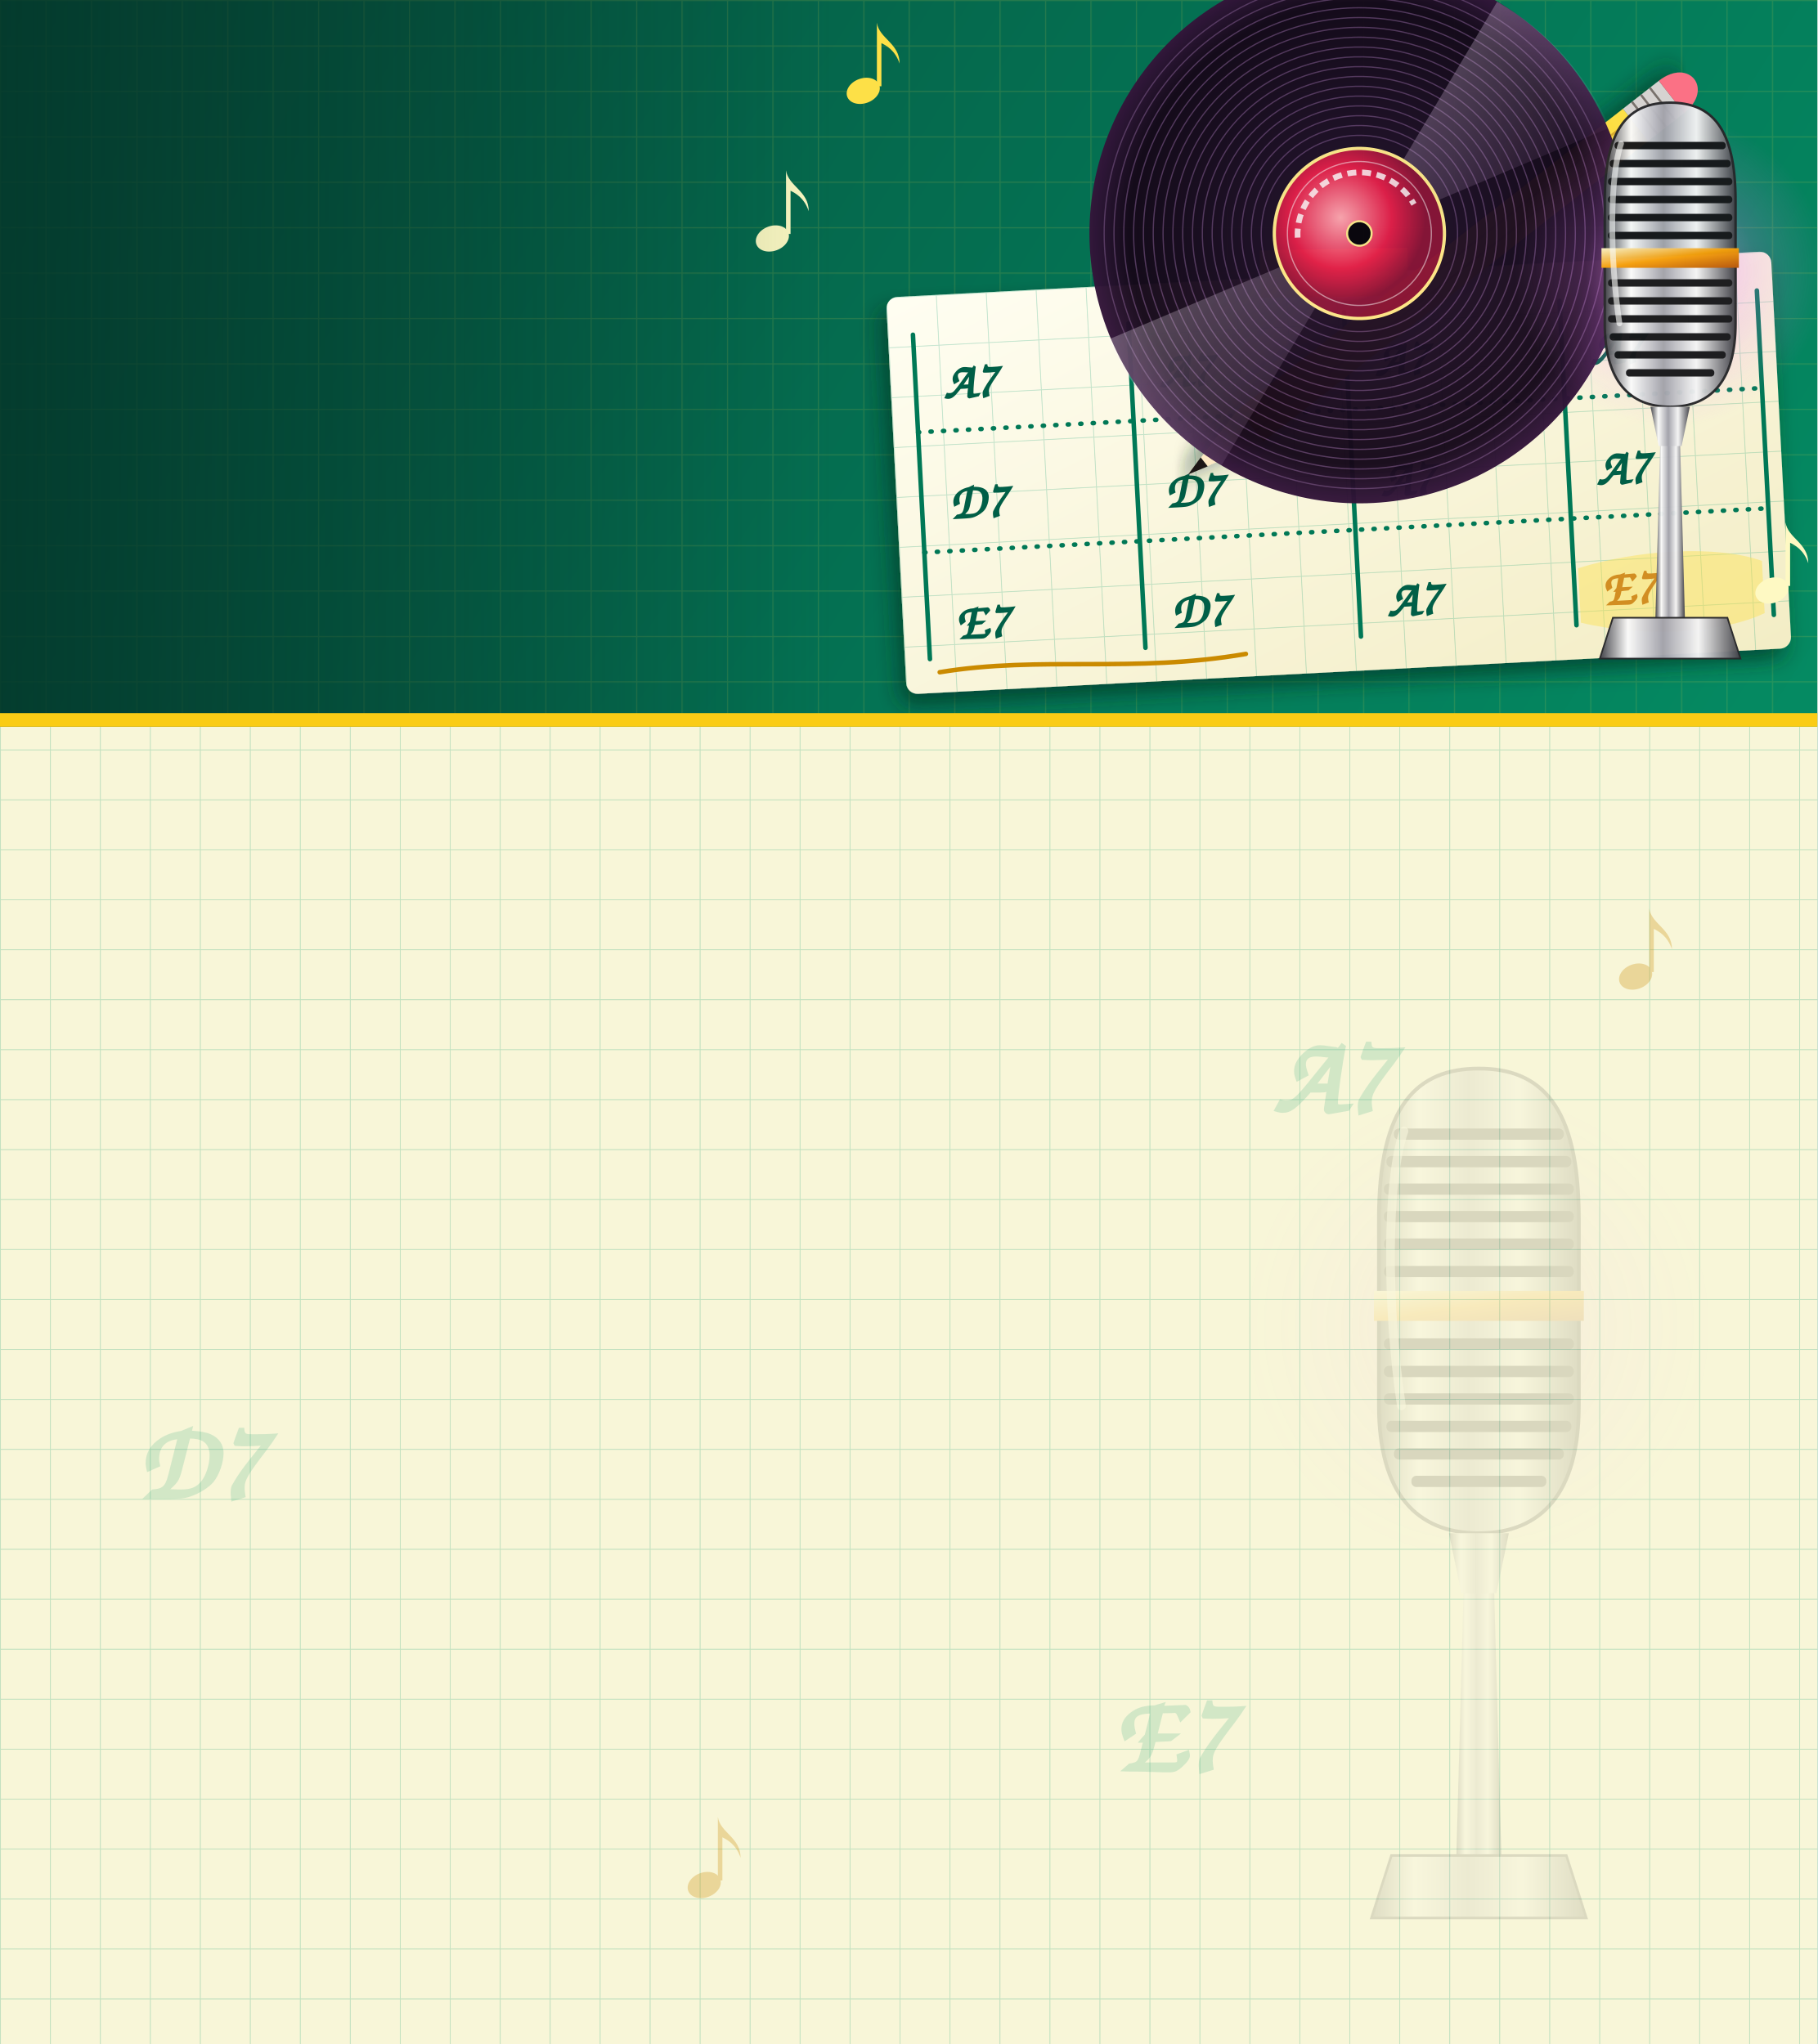
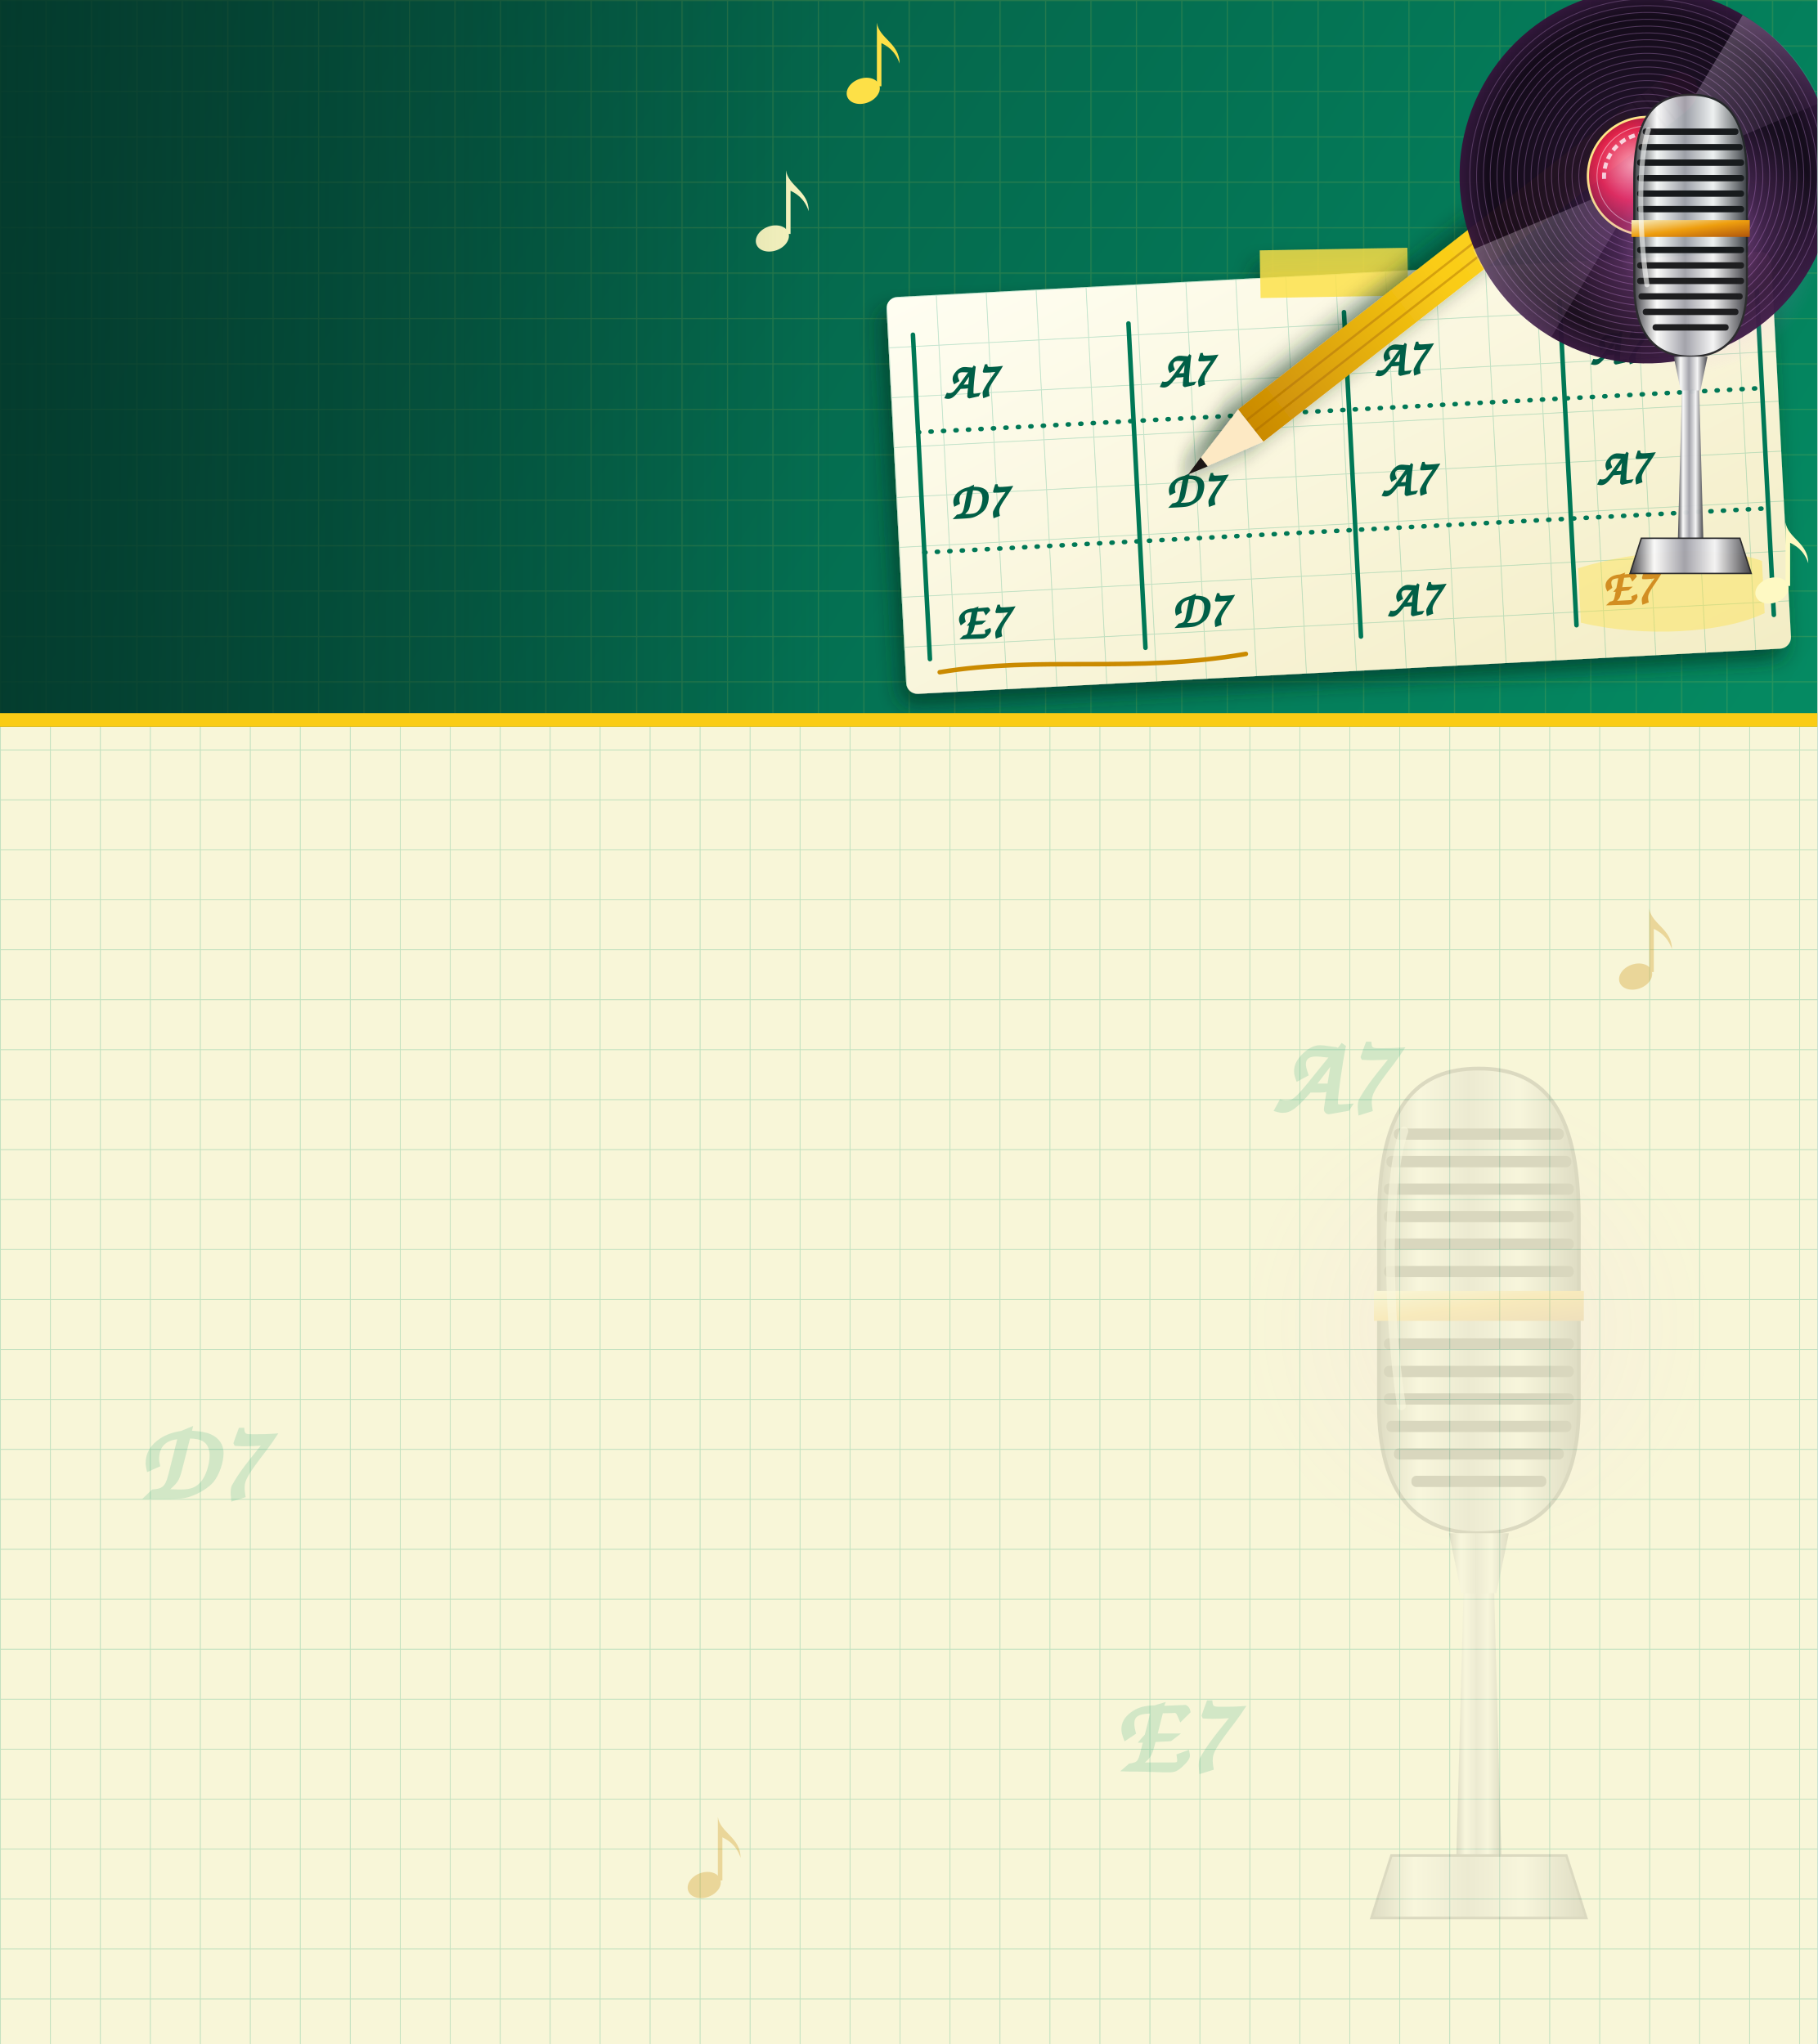
<svg xmlns="http://www.w3.org/2000/svg" xmlns:xlink="http://www.w3.org/1999/xlink" viewBox="0 0 1600 1800" preserveAspectRatio="xMaxYMin slice">
  <defs>
    <linearGradient id="bg" x1="0" y1="0" x2="1" y2=".7">
      <stop offset="0" stop-color="#064e3b" />
      <stop offset=".55" stop-color="#047857" />
      <stop offset="1" stop-color="#059669" />
    </linearGradient>
    <linearGradient id="fade" x1="0" y1="0" x2="1" y2="0">
      <stop offset="0" stop-color="#04382b" stop-opacity=".88" />
      <stop offset=".46" stop-color="#04382b" stop-opacity="0" />
    </linearGradient>
    <linearGradient id="paper" x1="0" y1="0" x2="1" y2="1">
      <stop offset="0" stop-color="#fffef2" />
      <stop offset="1" stop-color="#f3edc5" />
    </linearGradient>
    <linearGradient id="pencil" x1="0" y1="0" x2="0" y2="1">
      <stop offset="0" stop-color="#fde047" />
      <stop offset=".5" stop-color="#facc15" />
      <stop offset="1" stop-color="#ca8a04" />
    </linearGradient>
    <linearGradient id="brass" x1="0" y1="0" x2="0" y2="1">
      <stop offset="0" stop-color="#fef9c3" />
      <stop offset=".4" stop-color="#fde047" />
      <stop offset=".75" stop-color="#a16207" />
      <stop offset="1" stop-color="#fde047" />
    </linearGradient>
    <pattern id="grid" width="40" height="40" patternUnits="userSpaceOnUse">
      <path d="M40 0H0V40" fill="none" stroke="#fde047" stroke-opacity=".13" stroke-width="2" />
    </pattern>
    <pattern id="ruled" width="44" height="44" patternUnits="userSpaceOnUse">
      <path d="M44 0H0V44" fill="none" stroke="#059669" stroke-opacity=".22" stroke-width="1.500" />
    </pattern>
    <filter id="sh" x="-15%" y="-15%" width="130%" height="130%">
      <feDropShadow dx="-6" dy="10" stdDeviation="9" flood-color="#022c22" flood-opacity=".6" />
    </filter>
    <g id="n1">
      <ellipse rx="15" ry="11" transform="rotate(-20)" />
      <path d="M12-4V-60C14-46 32-42 32-24 28-36 20-40 16-42V-4Z" />
    </g>
    <linearGradient id="gsou_bg" x1="0" y1="0" x2="1" y2=".7">
      <stop offset="0" stop-color="#3b0764" />
      <stop offset=".55" stop-color="#6b21a8" />
      <stop offset="1" stop-color="#831843" />
    </linearGradient>
    <linearGradient id="gsou_fade" x1="0" y1="0" x2="1" y2="0">
      <stop offset="0" stop-color="#2a0548" stop-opacity=".84" />
      <stop offset=".48" stop-color="#2a0548" stop-opacity="0" />
    </linearGradient>
    <radialGradient id="gsou_vinyl">
      <stop offset="0" stop-color="#27132f" />
      <stop offset=".85" stop-color="#150819" />
      <stop offset="1" stop-color="#34163c" />
    </radialGradient>
    <linearGradient id="gsou_shine" x1="0" y1="0" x2="1" y2="1">
      <stop offset="0" stop-color="#fff" stop-opacity=".42" />
      <stop offset="1" stop-color="#f0abfc" stop-opacity="0" />
    </linearGradient>
    <radialGradient id="gsou_label" cx=".42" cy=".38">
      <stop offset="0" stop-color="#fda4af" />
      <stop offset=".6" stop-color="#e11d48" />
      <stop offset="1" stop-color="#881337" />
    </radialGradient>
    <linearGradient id="gsou_chrome" x1="0" y1="0" x2="1" y2="0">
      <stop offset="0" stop-color="#3f3f46" />
      <stop offset=".2" stop-color="#fafafa" />
      <stop offset=".45" stop-color="#a1a1aa" />
      <stop offset=".7" stop-color="#f4f4f5" />
      <stop offset="1" stop-color="#3f3f46" />
    </linearGradient>
    <linearGradient id="gsou_gold" x1="0" y1="0" x2="1" y2="1">
      <stop offset="0" stop-color="#fef3c7" />
      <stop offset=".5" stop-color="#f59e0b" />
      <stop offset="1" stop-color="#b45309" />
    </linearGradient>
    <radialGradient id="gsou_glow">
      <stop offset="0" stop-color="#f0abfc" stop-opacity=".7" />
      <stop offset=".55" stop-color="#e879f9" stop-opacity=".2" />
      <stop offset="1" stop-color="#e879f9" stop-opacity="0" />
    </radialGradient>
    <g id="gsou_grooves" fill="none" stroke="#6e4b7a" stroke-opacity=".7" stroke-width="1.500">
      <circle r="120" />
      <circle r="132" />
      <circle r="144" />
      <circle r="156" />
      <circle r="168" />
      <circle r="180" />
      <circle r="192" />
      <circle r="204" />
      <circle r="216" />
      <circle r="228" />
      <circle r="240" />
      <circle r="252" />
      <circle r="264" />
      <circle r="276" />
      <circle r="288" />
      <circle r="300" />
      <circle r="312" />
    </g>
    <g id="gsou_n1">
      <ellipse rx="16" ry="11.500" transform="rotate(-20)" />
      <path d="M13-4V-64C14-50 34-46 34-26 30-38 22-42 17-44V-4Z" />
    </g>
    <path id="gsou_heart" d="M0 26C-40-4-34-34-14-34-6-34-2-28 0-22 2-28 6-34 14-34 34-34 40-4 0 26Z" />
  </defs>
  <rect width="1600" height="1800" fill="url(#bg)" />
  <rect width="1600" height="1800" fill="url(#grid)" />
  <g filter="url(#sh)" transform="translate(780 262) rotate(-3)">
    <rect width="780" height="350" rx="10" fill="url(#paper)" />
    <rect width="780" height="350" rx="10" fill="url(#ruled)" />
    <rect x="330" y="-22" width="130" height="42" fill="#fde047" opacity=".82" transform="rotate(2 395 0)" />
    <g font-family="'Segoe Print','Comic Sans MS','Bradley Hand',cursive" font-weight="700" fill="#065f46" font-size="44">
      <text x="46" y="92">A7</text>
      <text x="236" y="92">A7</text>
      <text x="426" y="92">A7</text>
      <text x="616" y="92">A7</text>
      <text x="46" y="198">D7</text>
      <text x="236" y="198">D7</text>
      <text x="426" y="198">A7</text>
      <text x="616" y="198">A7</text>
      <text x="46" y="304">E7</text>
      <text x="236" y="304">D7</text>
      <text x="426" y="304">A7</text>
      <text x="616" y="304" fill="#b45309">E7</text>
    </g>
    <g stroke="#047857" stroke-width="4" fill="none" stroke-linecap="round">
      <path d="M22 34V320M212 34V320M402 34V320M592 34V320M766 34V320" />
      <path d="M22 120H766M22 226H766" stroke-dasharray="1 10" />
    </g>
    <path d="M596 270C650 256 720 256 758 272V318C720 334 650 334 596 318Z" fill="#fde047" opacity=".42" />
    <path d="M30 332C120 322 200 342 300 330" stroke="#ca8a04" stroke-width="4" fill="none" stroke-linecap="round" />
  </g>
  <g transform="translate(1440 110) rotate(52)" filter="url(#sh)">
    <rect x="-18" y="0" width="36" height="430" fill="url(#pencil)" />
    <path d="M-6 0V430M6 0V430" stroke="#a16207" stroke-opacity=".4" stroke-width="2" />
    <path d="M-18 430H18L0 500Z" fill="#fde9c4" />
    <path d="M-5 482H5L0 500Z" fill="#1c1917" />
    <rect x="-18" y="-40" width="36" height="40" fill="#d6d3d1" />
    <path d="M-18-30H18M-18-20H18M-18-10H18" stroke="#78716c" stroke-width="2" />
    <path d="M-18-40C-18-74 18-74 18-40Z" fill="#fb7185" />
  </g>
-   <g opacity=".97" transform="translate(1600 40) scale(.72) translate(-1600 -40)">
-     <g transform="translate(1040 270) rotate(-16)">
-       <circle r="330" fill="url(#gsou_vinyl)" />
-       <use xlink:href="#gsou_grooves" />
-       <path d="M0 0 240-226A330 330 0 0 1 330-40Z" fill="url(#gsou_shine)" />
-       <path d="M0 0-240 226A330 330 0 0 1-330 40Z" fill="url(#gsou_shine)" opacity=".7" />
-       <circle r="104" fill="url(#gsou_label)" />
-       <circle r="104" fill="none" stroke="#fde68a" stroke-width="4" />
-       <circle r="88" fill="none" stroke="#fff" stroke-opacity=".5" stroke-width="1.500" />
-       <path d="M-74-16A76 76 0 0 1 74-16" fill="none" stroke="#fff" stroke-opacity=".8" stroke-width="7" stroke-dasharray="11 7" />
-       <circle r="15" fill="#0a040c" />
-       <circle r="15" fill="none" stroke="#fde68a" stroke-width="2.500" />
-     </g>
-     <g transform="translate(1420 340)">
-       <circle cy="-24" r="190" fill="url(#gsou_glow)" />
-       <path d="M-12 180H12L18 400H-18Z" fill="url(#gsou_chrome)" />
-       <path d="M-70 400H70L86 450H-86Z" fill="url(#gsou_chrome)" stroke="#27272a" stroke-width="2" />
-       <path d="M-80-110C-80-200-50-230 0-230S80-200 80-110V40C80 110 50 142 0 142S-80 110-80 40Z" fill="url(#gsou_chrome)" stroke="#27272a" stroke-width="3" />
-       <g fill="#18181b">
-         <rect x="-68" y="-182" width="136" height="9" rx="4" />
-         <rect x="-74" y="-160" width="148" height="9" rx="4" />
-         <rect x="-76" y="-138" width="152" height="9" rx="4" />
-         <rect x="-76" y="-116" width="152" height="9" rx="4" />
-         <rect x="-76" y="-94" width="152" height="9" rx="4" />
-         <rect x="-76" y="-72" width="152" height="9" rx="4" />
-       </g>
-       <rect x="-84" y="-52" width="168" height="24" fill="url(#gsou_gold)" />
-       <g fill="#18181b">
-         <rect x="-76" y="-14" width="152" height="9" rx="4" />
-         <rect x="-76" y="8" width="152" height="9" rx="4" />
-         <rect x="-76" y="30" width="152" height="9" rx="4" />
-         <rect x="-74" y="52" width="148" height="9" rx="4" />
-         <rect x="-68" y="74" width="136" height="9" rx="4" />
-         <rect x="-54" y="96" width="108" height="9" rx="4" />
-       </g>
-       <path d="M-24 142H24L14 190H-14Z" fill="url(#gsou_chrome)" />
-       <path d="M-60-180C-74-140-74-40-62 40" fill="none" stroke="#fff" stroke-opacity=".6" stroke-width="7" stroke-linecap="round" />
+   <g opacity=".97">
+     <g transform="translate(1600 40) scale(0.5) translate(-1340 -40)">
+       <g transform="translate(1040 270) rotate(-16)">
+         <circle r="330" fill="url(#gsou_vinyl)" />
+         <use xlink:href="#gsou_grooves" />
+         <path d="M0 0 240-226A330 330 0 0 1 330-40Z" fill="url(#gsou_shine)" />
+         <path d="M0 0-240 226A330 330 0 0 1-330 40Z" fill="url(#gsou_shine)" opacity=".7" />
+         <circle r="104" fill="url(#gsou_label)" />
+         <circle r="104" fill="none" stroke="#fde68a" stroke-width="4" />
+         <circle r="88" fill="none" stroke="#fff" stroke-opacity=".5" stroke-width="1.500" />
+         <path d="M-74-16A76 76 0 0 1 74-16" fill="none" stroke="#fff" stroke-opacity=".8" stroke-width="7" stroke-dasharray="11 7" />
+         <circle r="15" fill="#0a040c" />
+         <circle r="15" fill="none" stroke="#fde68a" stroke-width="2.500" />
+       </g>
+     </g>
+     <g transform="translate(1600 40) scale(0.62) translate(-1600 -40)">
+       <g transform="translate(1420 340)">
+         <circle cy="-24" r="190" fill="url(#gsou_glow)" />
+         <path d="M-12 180H12L18 400H-18Z" fill="url(#gsou_chrome)" />
+         <path d="M-70 400H70L86 450H-86Z" fill="url(#gsou_chrome)" stroke="#27272a" stroke-width="2" />
+         <path d="M-80-110C-80-200-50-230 0-230S80-200 80-110V40C80 110 50 142 0 142S-80 110-80 40Z" fill="url(#gsou_chrome)" stroke="#27272a" stroke-width="3" />
+         <g fill="#18181b">
+           <rect x="-68" y="-182" width="136" height="9" rx="4" />
+           <rect x="-74" y="-160" width="148" height="9" rx="4" />
+           <rect x="-76" y="-138" width="152" height="9" rx="4" />
+           <rect x="-76" y="-116" width="152" height="9" rx="4" />
+           <rect x="-76" y="-94" width="152" height="9" rx="4" />
+           <rect x="-76" y="-72" width="152" height="9" rx="4" />
+         </g>
+         <rect x="-84" y="-52" width="168" height="24" fill="url(#gsou_gold)" />
+         <g fill="#18181b">
+           <rect x="-76" y="-14" width="152" height="9" rx="4" />
+           <rect x="-76" y="8" width="152" height="9" rx="4" />
+           <rect x="-76" y="30" width="152" height="9" rx="4" />
+           <rect x="-74" y="52" width="148" height="9" rx="4" />
+           <rect x="-68" y="74" width="136" height="9" rx="4" />
+           <rect x="-54" y="96" width="108" height="9" rx="4" />
+         </g>
+         <path d="M-24 142H24L14 190H-14Z" fill="url(#gsou_chrome)" />
+         <path d="M-60-180C-74-140-74-40-62 40" fill="none" stroke="#fff" stroke-opacity=".6" stroke-width="7" stroke-linecap="round" />
+       </g>
    </g>
  </g>
  <g fill="#fde047">
    <use xlink:href="#n1" x="760" y="80" />
    <use xlink:href="#n1" x="680" y="210" fill="#fef9c3" />
    <use xlink:href="#n1" x="1560" y="520" fill="#fef9c3" />
  </g>
  <rect width="1600" height="700" fill="url(#fade)" />
  <rect y="640" width="1600" height="1160" fill="#f8f6d8" />
  <rect y="640" width="1600" height="1160" fill="url(#ruled)" />
  <g opacity=".14" transform="translate(-260 820) scale(1.1)">
    <g transform="translate(1420 340)">
      <circle cy="-24" r="190" fill="url(#gsou_glow)" />
      <path d="M-12 180H12L18 400H-18Z" fill="url(#gsou_chrome)" />
      <path d="M-70 400H70L86 450H-86Z" fill="url(#gsou_chrome)" stroke="#27272a" stroke-width="2" />
      <path d="M-80-110C-80-200-50-230 0-230S80-200 80-110V40C80 110 50 142 0 142S-80 110-80 40Z" fill="url(#gsou_chrome)" stroke="#27272a" stroke-width="3" />
      <g fill="#18181b">
        <rect x="-68" y="-182" width="136" height="9" rx="4" />
        <rect x="-74" y="-160" width="148" height="9" rx="4" />
        <rect x="-76" y="-138" width="152" height="9" rx="4" />
        <rect x="-76" y="-116" width="152" height="9" rx="4" />
        <rect x="-76" y="-94" width="152" height="9" rx="4" />
        <rect x="-76" y="-72" width="152" height="9" rx="4" />
      </g>
      <rect x="-84" y="-52" width="168" height="24" fill="url(#gsou_gold)" />
      <g fill="#18181b">
        <rect x="-76" y="-14" width="152" height="9" rx="4" />
        <rect x="-76" y="8" width="152" height="9" rx="4" />
        <rect x="-76" y="30" width="152" height="9" rx="4" />
        <rect x="-74" y="52" width="148" height="9" rx="4" />
        <rect x="-68" y="74" width="136" height="9" rx="4" />
        <rect x="-54" y="96" width="108" height="9" rx="4" />
      </g>
      <path d="M-24 142H24L14 190H-14Z" fill="url(#gsou_chrome)" />
      <path d="M-60-180C-74-140-74-40-62 40" fill="none" stroke="#fff" stroke-opacity=".6" stroke-width="7" stroke-linecap="round" />
    </g>
  </g>
  <rect y="628" width="1600" height="12" fill="#facc15" />
  <g font-family="'Segoe Print','Comic Sans MS',cursive" font-weight="700" fill="#059669" opacity=".16" font-size="96">
    <text x="1120" y="980">A7</text>
    <text x="120" y="1320">D7</text>
    <text x="980" y="1560">E7</text>
  </g>
  <g opacity=".3">
    <use xlink:href="#n1" x="1440" y="860" fill="#ca8a04" />
    <use xlink:href="#n1" x="620" y="1660" fill="#ca8a04" />
  </g>
</svg>
